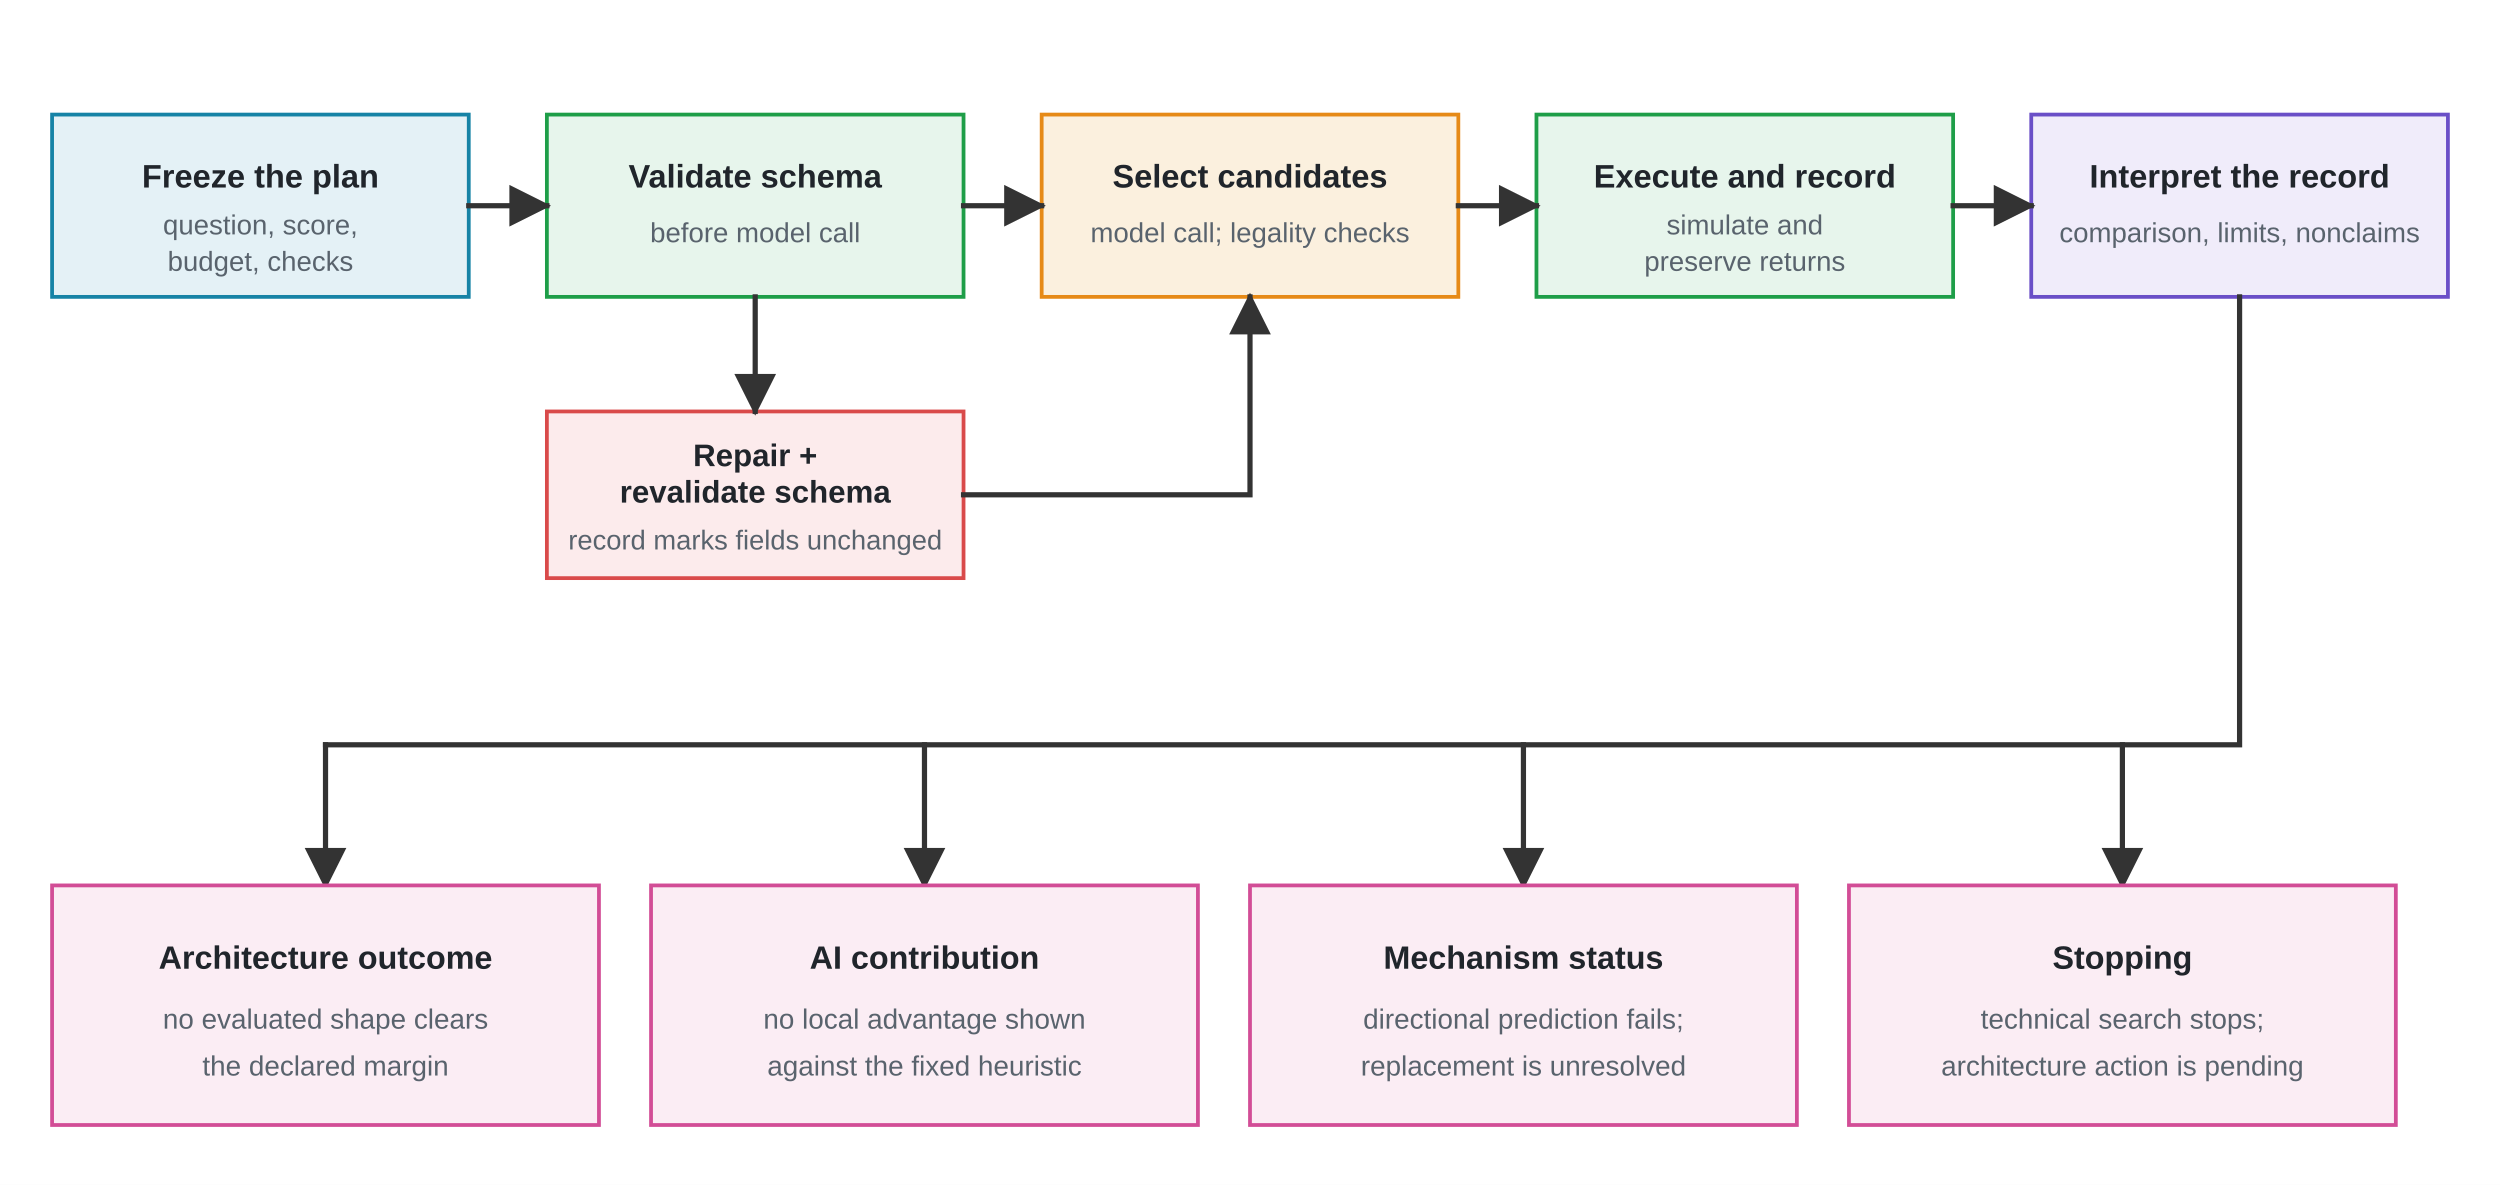
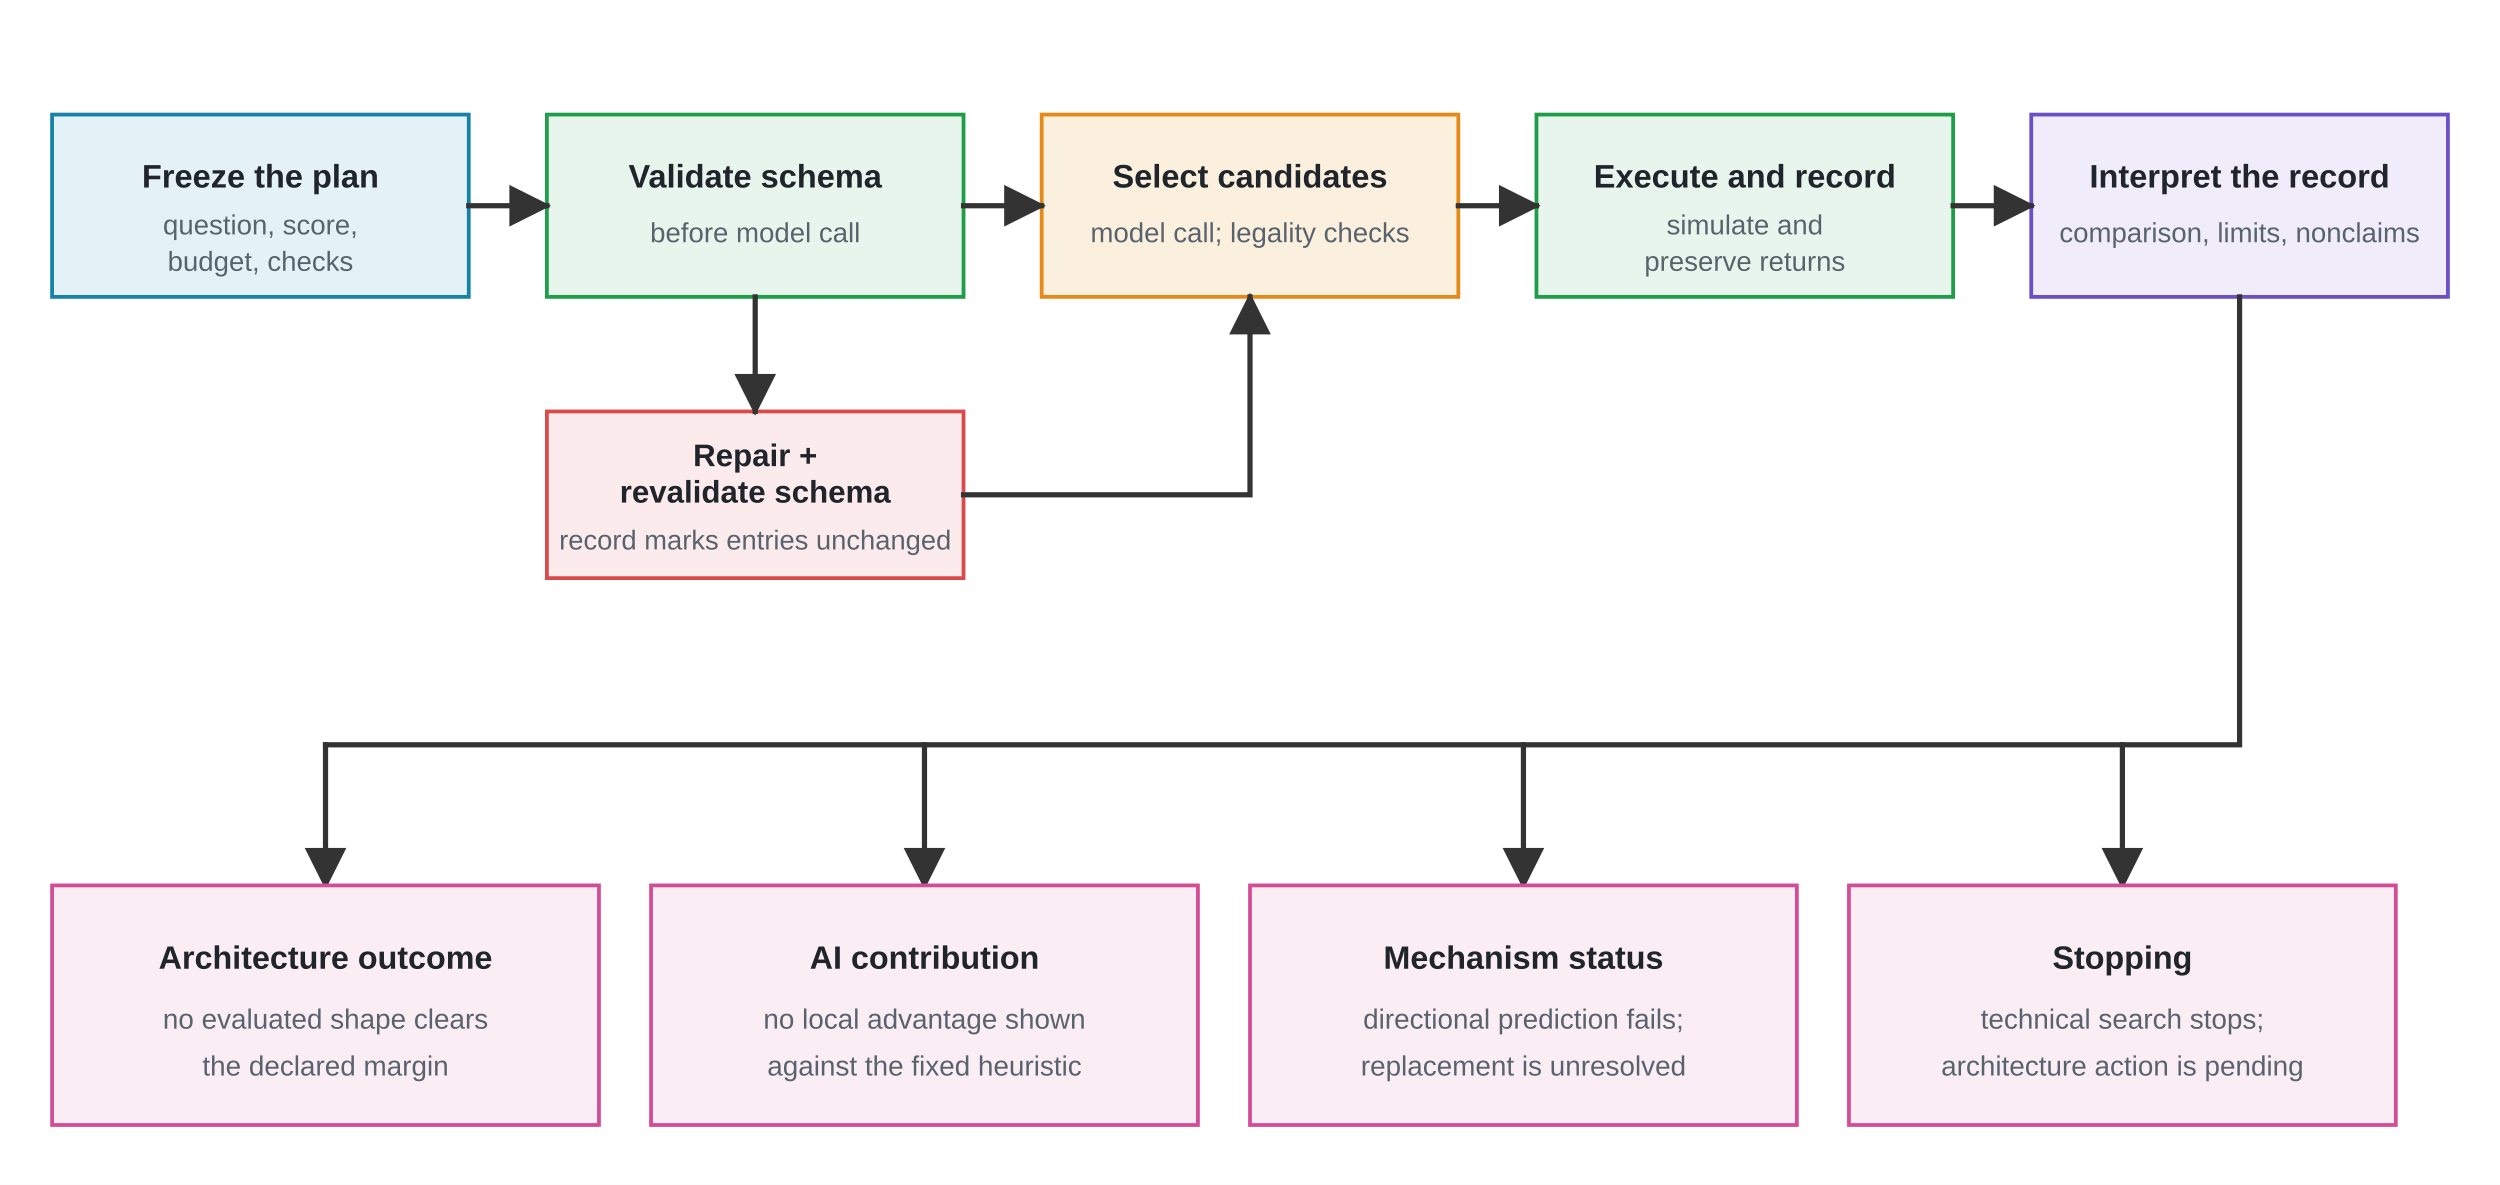
<svg xmlns="http://www.w3.org/2000/svg" viewBox="0 0 960 455" role="img" aria-labelledby="wf-title wf-desc">
  <defs>
    <marker id="arrow" viewBox="0 0 10 10" refX="9" refY="5" markerWidth="8" markerHeight="8" orient="auto">
      <path d="M 0 0 L 10 5 L 0 10 z" fill="#333333" />
    </marker>
    <style>
      .font { font-family: Arial, Helvetica, sans-serif; }
      .stage-title { font-size: 12.5px; font-weight: 700; fill: #20252B; }
      .stage-sub { font-size: 10.6px; fill: #59636D; }
      .outcome-label { font-size: 12.4px; font-weight: 700; fill: #20252B; }
      .outcome-sub { font-size: 10.7px; fill: #59636D; }
      .repair-label { font-size: 12px; font-weight: 700; fill: #20252B; }
      .repair-sub { font-size: 10.5px; fill: #59636D; }
      .s-pre  { fill: #E4F1F6; stroke: #1683A6; stroke-width: 1.45; }
      .s-gen  { fill: #FBF0DE; stroke: #E68A17; stroke-width: 1.45; }
      .s-eval { fill: #E7F5EC; stroke: #1E9E48; stroke-width: 1.45; }
      .s-read { fill: #F0ECFA; stroke: #6A4FC7; stroke-width: 1.45; }
      .repair { fill: #FCEBEC; stroke: #D94A4A; stroke-width: 1.45; }
      .outcome { fill: #FBEDF4; stroke: #D24D96; stroke-width: 1.45; }
      .edge { fill: none; stroke: #333333; stroke-width: 2; stroke-linecap: square; stroke-linejoin: miter; marker-end: url(#arrow); }
      .judgment-stem { fill: none; stroke: #333333; stroke-width: 2; stroke-linecap: square; stroke-linejoin: miter; }
    </style>
  </defs>
  <rect width="960" height="455" fill="#FFFFFF" />
  <g class="font">
    <rect class="s-pre" x="20" y="44" width="160" height="70" />
    <text class="stage-title" x="100" y="72" text-anchor="middle">Freeze the plan</text>
    <text class="stage-sub" x="100" y="90" text-anchor="middle">question, score,</text>
    <text class="stage-sub" x="100" y="104" text-anchor="middle">budget, checks</text>
    <rect class="s-eval" x="210" y="44" width="160" height="70" />
    <text class="stage-title" x="290" y="72" text-anchor="middle">Validate schema</text>
    <text class="stage-sub" x="290" y="93" text-anchor="middle">before model call</text>
    <rect class="s-gen" x="400" y="44" width="160" height="70" />
    <text class="stage-title" x="480" y="72" text-anchor="middle">Select candidates</text>
    <text class="stage-sub" x="480" y="93" text-anchor="middle">model call; legality checks</text>
    <rect class="s-eval" x="590" y="44" width="160" height="70" />
    <text class="stage-title" x="670" y="72" text-anchor="middle">Execute and record</text>
    <text class="stage-sub" x="670" y="90" text-anchor="middle">simulate and</text>
    <text class="stage-sub" x="670" y="104" text-anchor="middle">preserve returns</text>
    <rect class="s-read" x="780" y="44" width="160" height="70" />
    <text class="stage-title" x="860" y="72" text-anchor="middle">Interpret the record</text>
    <text class="stage-sub" x="860" y="93" text-anchor="middle">comparison, limits, nonclaims</text>
    <path class="edge" d="M 180 79 L 210 79" />
    <path class="edge" d="M 370 79 L 400 79" />
    <path class="edge" d="M 560 79 L 590 79" />
    <path class="edge" d="M 750 79 L 780 79" />
    <rect class="repair" x="210" y="158" width="160" height="64" />
    <text class="repair-label" x="290" y="179" text-anchor="middle">Repair +</text>
    <text class="repair-label" x="290" y="193" text-anchor="middle">revalidate schema</text>
-     <text class="repair-sub" x="290" y="211" text-anchor="middle">record marks fields unchanged</text>
+     <text class="repair-sub" x="290" y="211" text-anchor="middle">record marks entries unchanged</text>
    <path class="edge" d="M 290 114 L 290 158" />
    <path class="edge" d="M 370 190 L 480 190 L 480 114" />
    <path class="judgment-stem" d="M 860 114 L 860 286 L 125 286" />
    <path class="edge" d="M 125 286 L 125 340" />
    <path class="edge" d="M 355 286 L 355 340" />
    <path class="edge" d="M 585 286 L 585 340" />
    <path class="edge" d="M 815 286 L 815 340" />
    <rect class="outcome" x="20" y="340" width="210" height="92" />
    <text class="outcome-label" x="125" y="372" text-anchor="middle">Architecture outcome</text>
    <text class="outcome-sub" x="125" y="395" text-anchor="middle">no evaluated shape clears</text>
    <text class="outcome-sub" x="125" y="413" text-anchor="middle">the declared margin</text>
    <rect class="outcome" x="250" y="340" width="210" height="92" />
    <text class="outcome-label" x="355" y="372" text-anchor="middle">AI contribution</text>
    <text class="outcome-sub" x="355" y="395" text-anchor="middle">no local advantage shown</text>
    <text class="outcome-sub" x="355" y="413" text-anchor="middle">against the fixed heuristic</text>
    <rect class="outcome" x="480" y="340" width="210" height="92" />
    <text class="outcome-label" x="585" y="372" text-anchor="middle">Mechanism status</text>
    <text class="outcome-sub" x="585" y="395" text-anchor="middle">directional prediction fails;</text>
    <text class="outcome-sub" x="585" y="413" text-anchor="middle">replacement is unresolved</text>
    <rect class="outcome" x="710" y="340" width="210" height="92" />
    <text class="outcome-label" x="815" y="372" text-anchor="middle">Stopping</text>
    <text class="outcome-sub" x="815" y="395" text-anchor="middle">technical search stops;</text>
    <text class="outcome-sub" x="815" y="413" text-anchor="middle">architecture action is pending</text>
  </g>
</svg>
